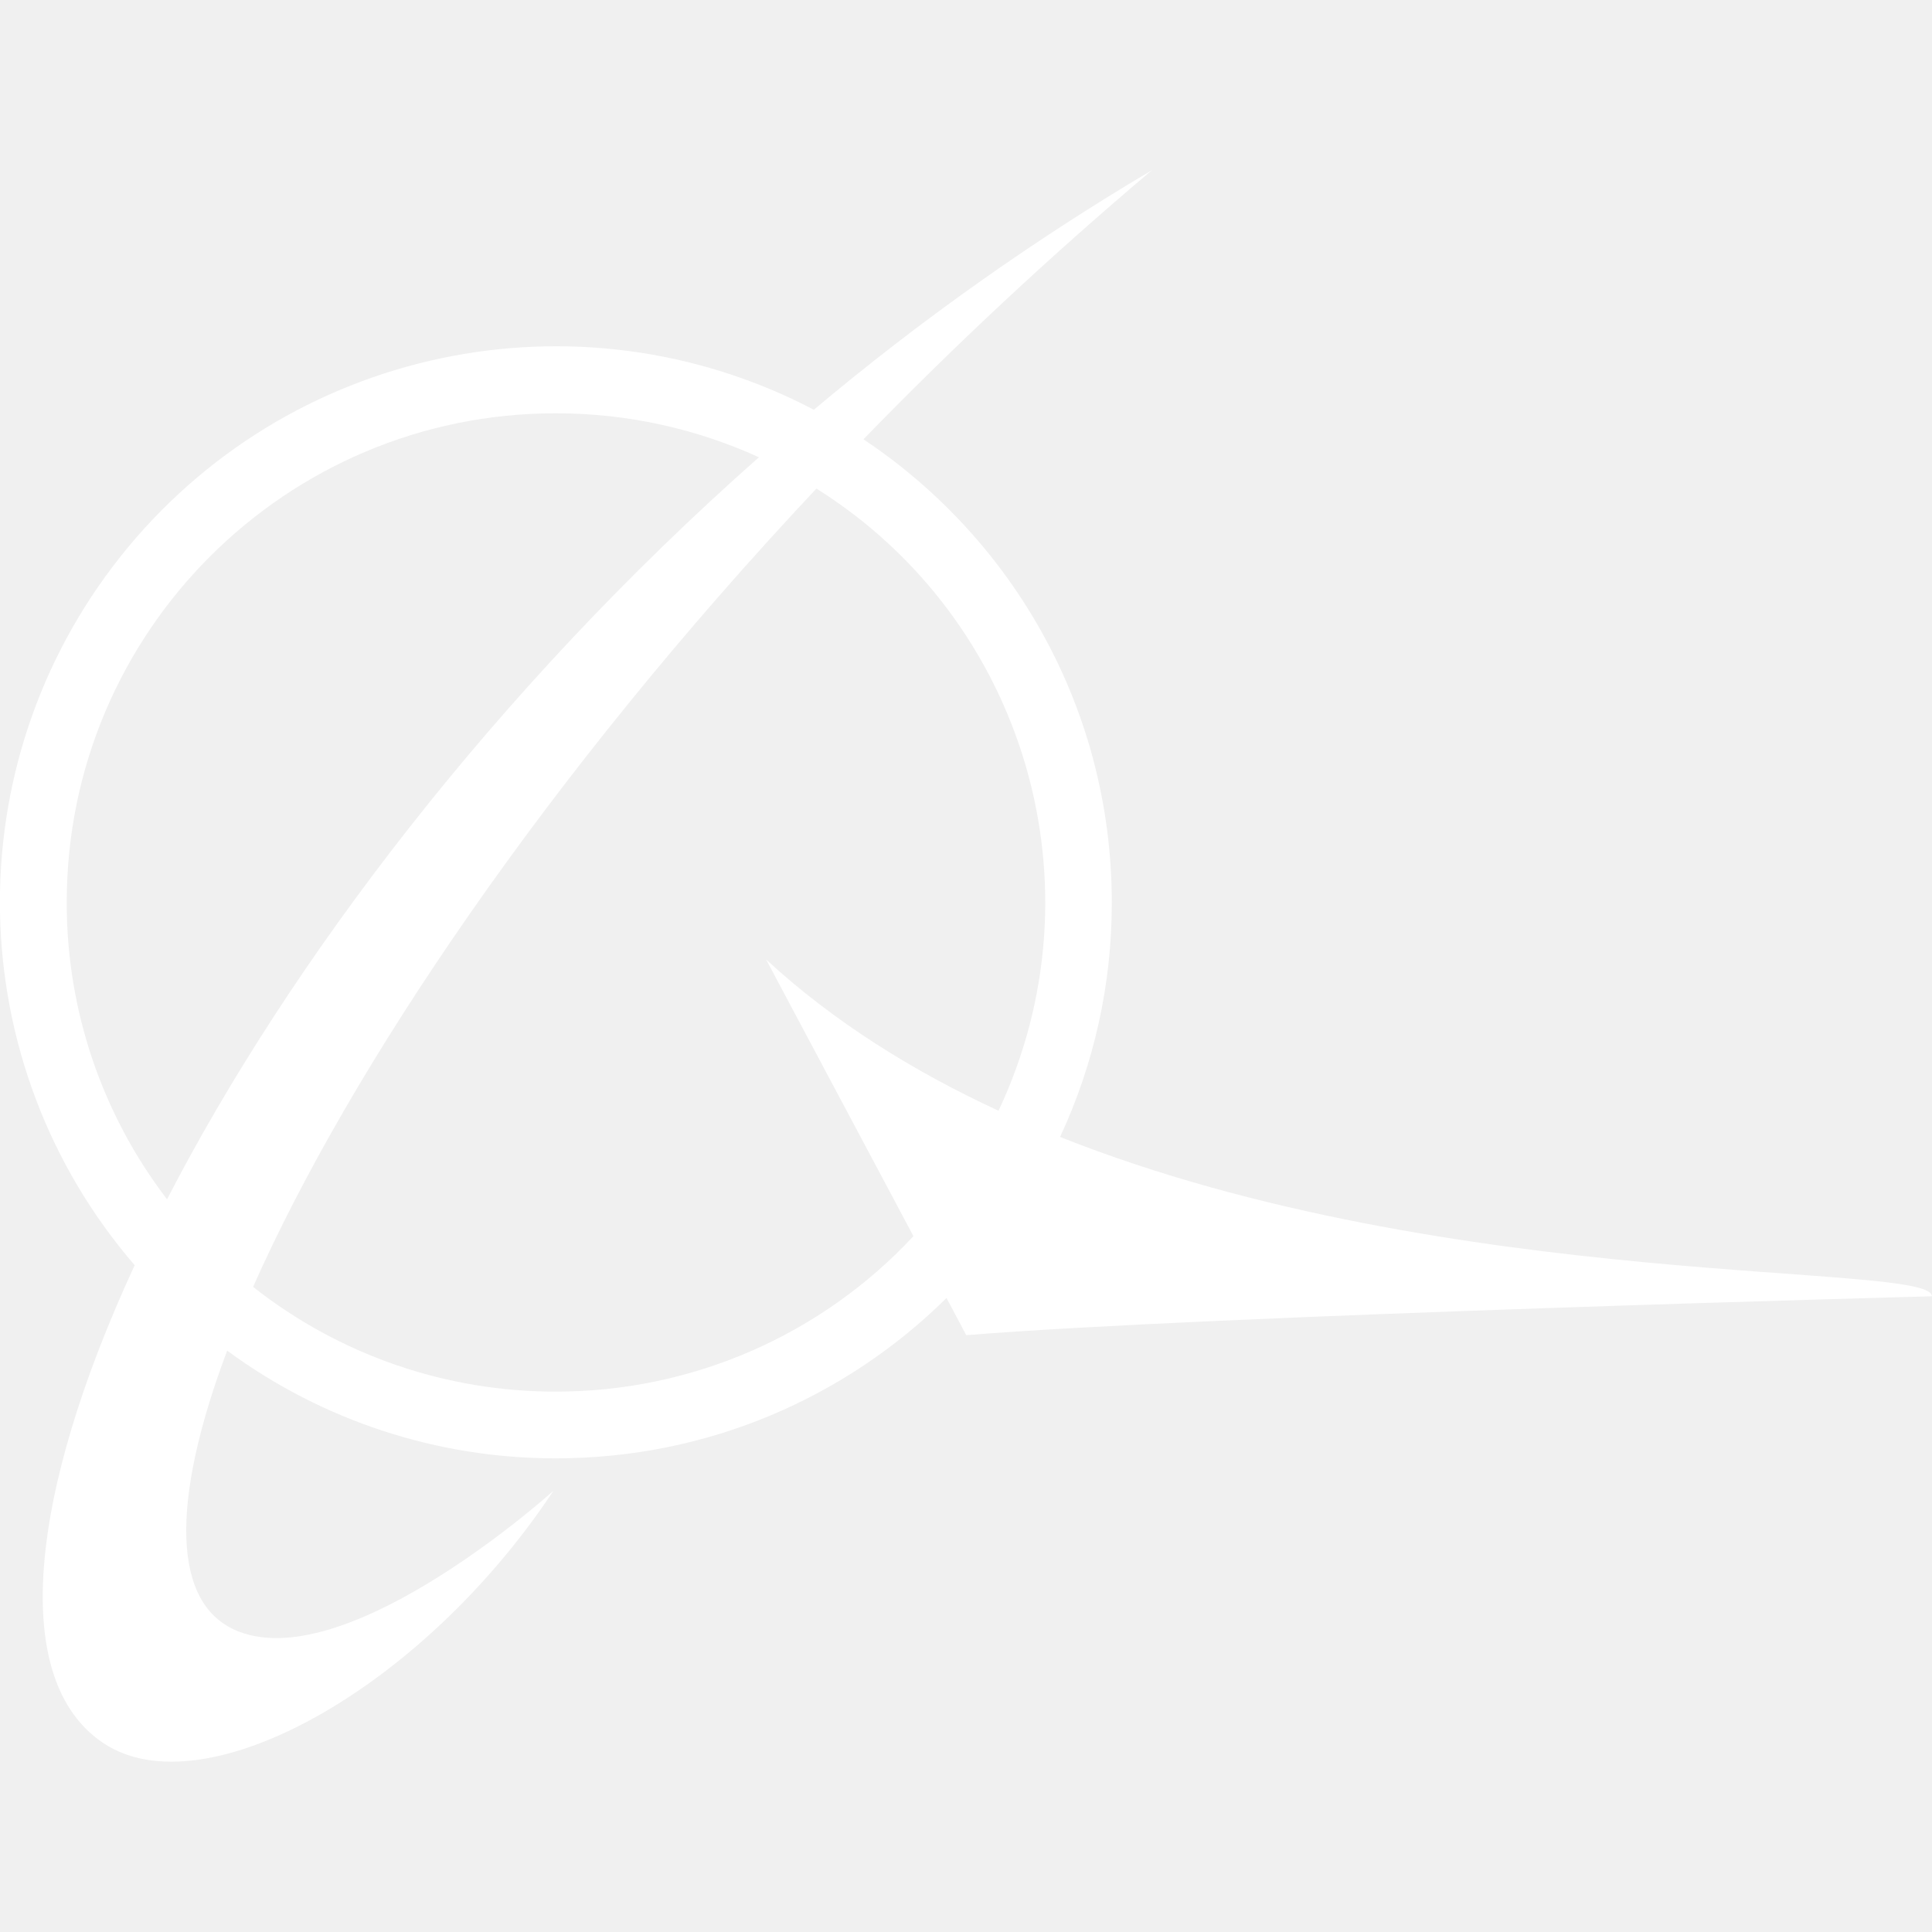
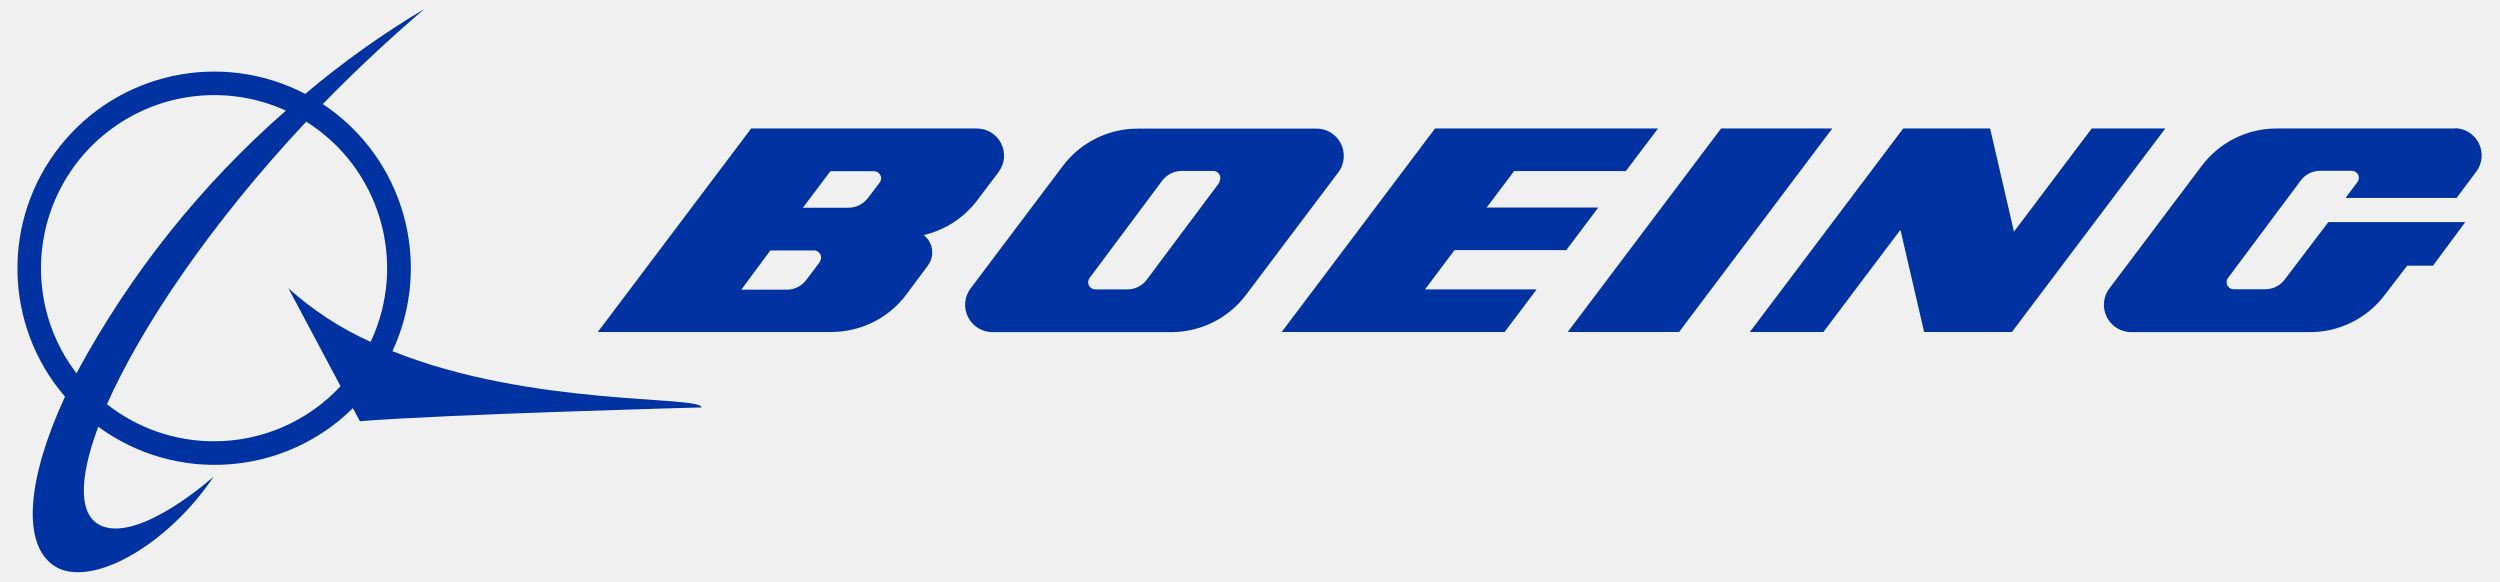
- <svg xmlns="http://www.w3.org/2000/svg" fill="#ffffff" role="img" viewBox="0 0 24 24">
-   <path d="M6.904 17.287a6.051 6.051 0 01-3.76-1.301c1.205-2.715 3.655-6.358 6.998-9.917a6.07 6.07 0 012.262 7.729c-1.06-.49-2.05-1.106-2.888-1.88l1.831 3.438a6.058 6.058 0 01-4.443 1.931M.829 11.211a6.075 6.075 0 016.076-6.077c.9 0 1.753.196 2.523.546-3.293 2.909-5.843 6.293-7.353 9.218a6.051 6.051 0 01-1.246-3.688m12.34 2.913a6.862 6.862 0 00.642-2.913c0-2.4-1.225-4.514-3.085-5.753a49.607 49.607 0 013.583-3.342A31.173 31.173 0 0010.11 5.09a6.907 6.907 0 00-8.437 10.627C.349 18.579.119 20.878 1.285 21.654c1.249.832 3.962-.677 5.59-3.135 0 0-2.518 2.274-3.901 1.752-.852-.322-.855-1.625-.152-3.493a6.871 6.871 0 004.083 1.338c1.894 0 3.607-.76 4.853-1.992l.245.462c3.01-.245 11.996-.483 11.996-.483 0-.431-5.95-.04-10.832-1.98" />
+ <svg xmlns="http://www.w3.org/2000/svg" id="Layer_1" data-name="Layer 1" viewBox="0 0 172 40">
+   <defs>
+     <style>.cls-2{fill:#0033a1;}</style>
+   </defs>
+   <path class="cls-2" d="M27,24.16a13.54,13.54,0,0,0-4.79-17c2.17-2.23,4.52-4.44,7-6.55A61,61,0,0,0,21,6.46,13.54,13.54,0,0,0,4.47,27.29c-2.59,5.61-3,10.11-.76,11.63,2.45,1.63,7.77-1.33,11-6.14,0,0-4.94,4.45-7.65,3.43-1.67-.63-1.67-3.19-.3-6.85a13.54,13.54,0,0,0,17.52-1.28l.48.9c5.9-.48,23.51-.95,23.51-.95C48.23,27.2,36.57,28,27,24.16ZM2.82,18.45A11.92,11.92,0,0,1,19.67,7.61,64.92,64.92,0,0,0,5.26,25.68,11.86,11.86,0,0,1,2.82,18.45ZM14.73,30.36a11.86,11.86,0,0,1-7.37-2.55c2.36-5.32,7.16-12.46,13.71-19.44a11.91,11.91,0,0,1,4.43,15.15,21.76,21.76,0,0,1-5.66-3.69l3.59,6.74A11.87,11.87,0,0,1,14.73,30.36Z" />
+   <polygon class="cls-2" points="107.76 17.21 109.96 14.28 102.28 14.28 104.17 11.77 111.86 11.77 114.07 8.84 98.73 8.84 88.18 22.84 103.52 22.84 105.72 19.91 98.04 19.91 100.07 17.21 107.76 17.21 107.76 17.21" />
+   <polygon class="cls-2" points="118.41 8.84 107.86 22.84 115.52 22.84 126.06 8.84 118.41 8.84 118.41 8.84" />
+   <polygon class="cls-2" points="143.91 8.84 138.56 15.94 136.92 8.84 130.94 8.84 120.39 22.84 125.45 22.84 130.75 15.81 132.38 22.84 138.42 22.84 148.97 8.84 143.91 8.84 143.91 8.84" />
+   <path class="cls-2" d="M168.93,8.84h-12.3a6.43,6.43,0,0,0-5.15,2.57l-6.35,8.43a1.85,1.85,0,0,0-.38,1.13,1.88,1.88,0,0,0,1.87,1.88h12.3a6.44,6.44,0,0,0,5.16-2.57l1.53-2h1.78l2.22-3h-9.42l-3,3.95a1.67,1.67,0,0,1-1.34.67h-2.17a.49.49,0,0,1-.49-.49.46.46,0,0,1,.1-.29l5-6.7a1.66,1.66,0,0,1,1.34-.67h2.17a.49.49,0,0,1,.49.49.51.51,0,0,1-.1.29l-.82,1.09h7.64l1.35-1.8a1.87,1.87,0,0,0-1.5-3Z" />
+   <path class="cls-2" d="M92.45,10.72a1.87,1.87,0,0,0-1.87-1.87H78.28a6.44,6.44,0,0,0-5.16,2.57l-6.35,8.43a1.88,1.88,0,0,0,1.5,3h12.3a6.44,6.44,0,0,0,5.16-2.57l6.35-8.43a1.86,1.86,0,0,0,.37-1.13ZM83.9,12.55l-5,6.69a1.66,1.66,0,0,1-1.34.67H75.35a.49.49,0,0,1-.39-.78l5-6.7a1.69,1.69,0,0,1,1.34-.67h2.17a.49.49,0,0,1,.49.49.51.51,0,0,1-.1.29Z" />
+   <path class="cls-2" d="M63.52,16.18a6.43,6.43,0,0,0,3.72-2.41l1.46-1.93a1.87,1.87,0,0,0-1.5-3H51.68l-10.55,14H57.19a6.44,6.44,0,0,0,5.16-2.57l1.49-2a1.47,1.47,0,0,0,.3-.9,1.51,1.51,0,0,0-.61-1.21ZM56.42,18l-.95,1.26a1.67,1.67,0,0,1-1.34.67H51l2-2.7h3a.49.49,0,0,1,.49.49.47.47,0,0,1-.1.29Zm4.1-5.44-.81,1.07a1.68,1.68,0,0,1-1.34.66H55.24l1.89-2.51h3a.49.49,0,0,1,.49.49.51.51,0,0,1-.1.29Z" />
</svg>
